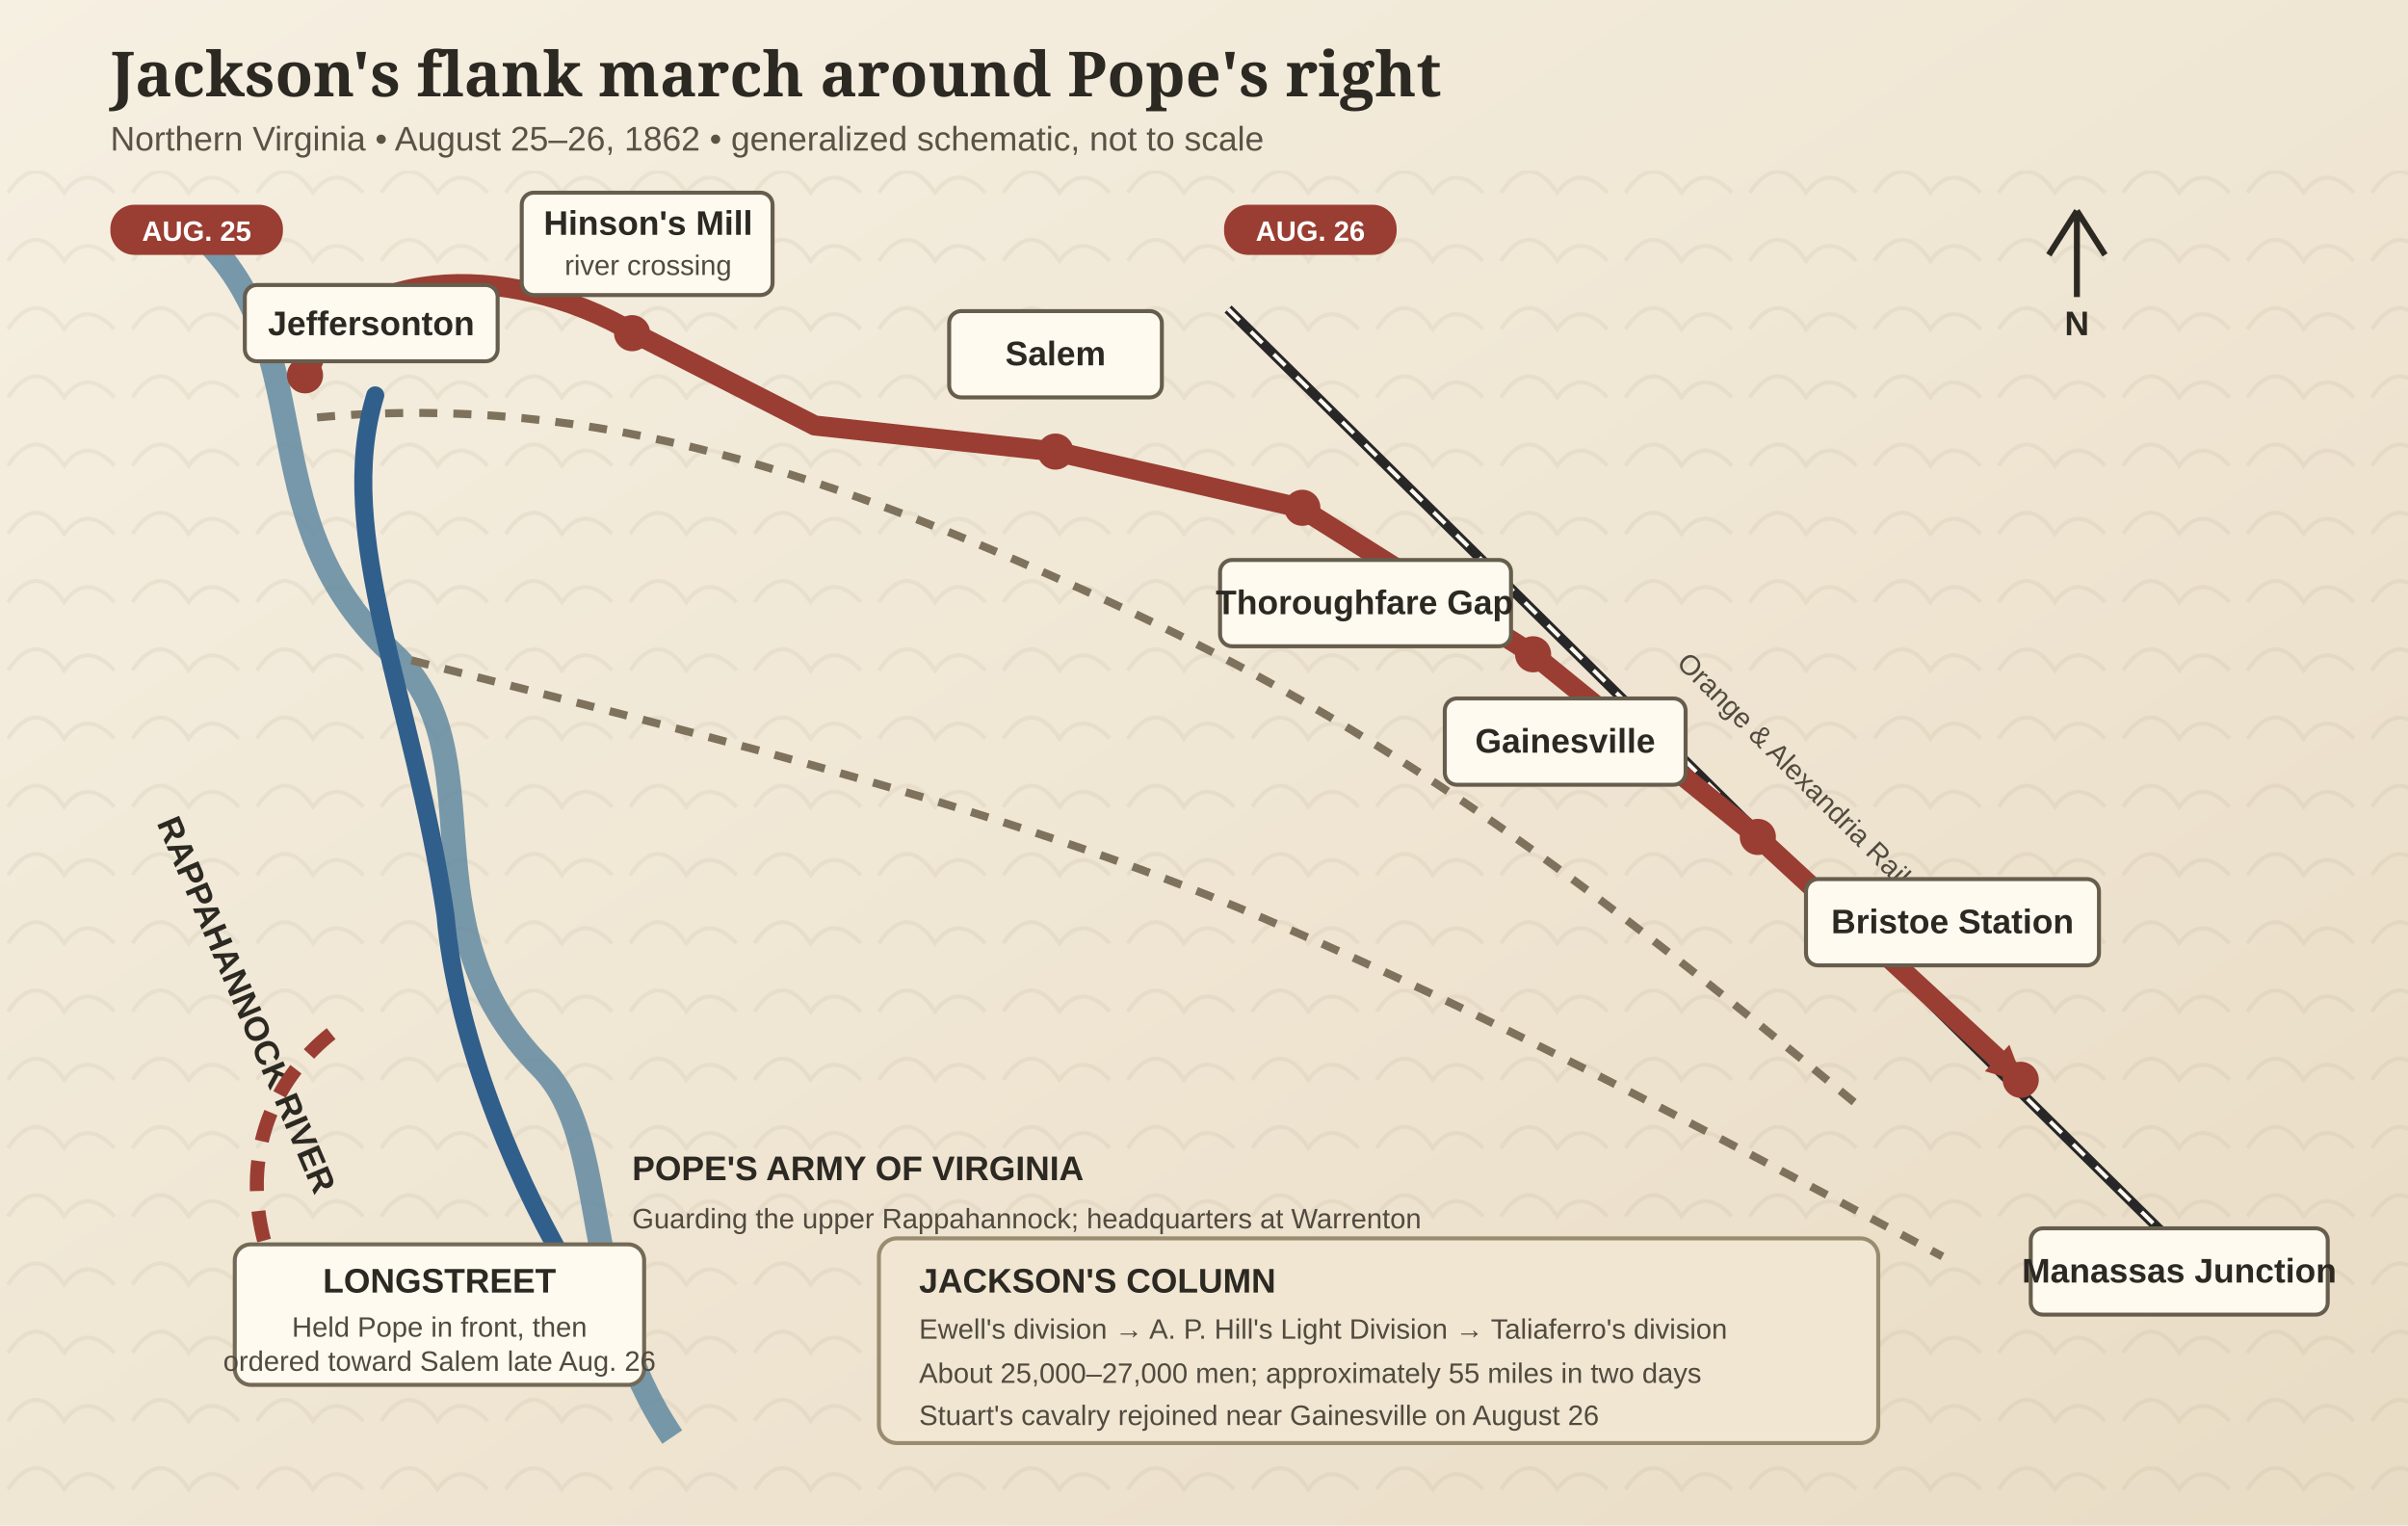
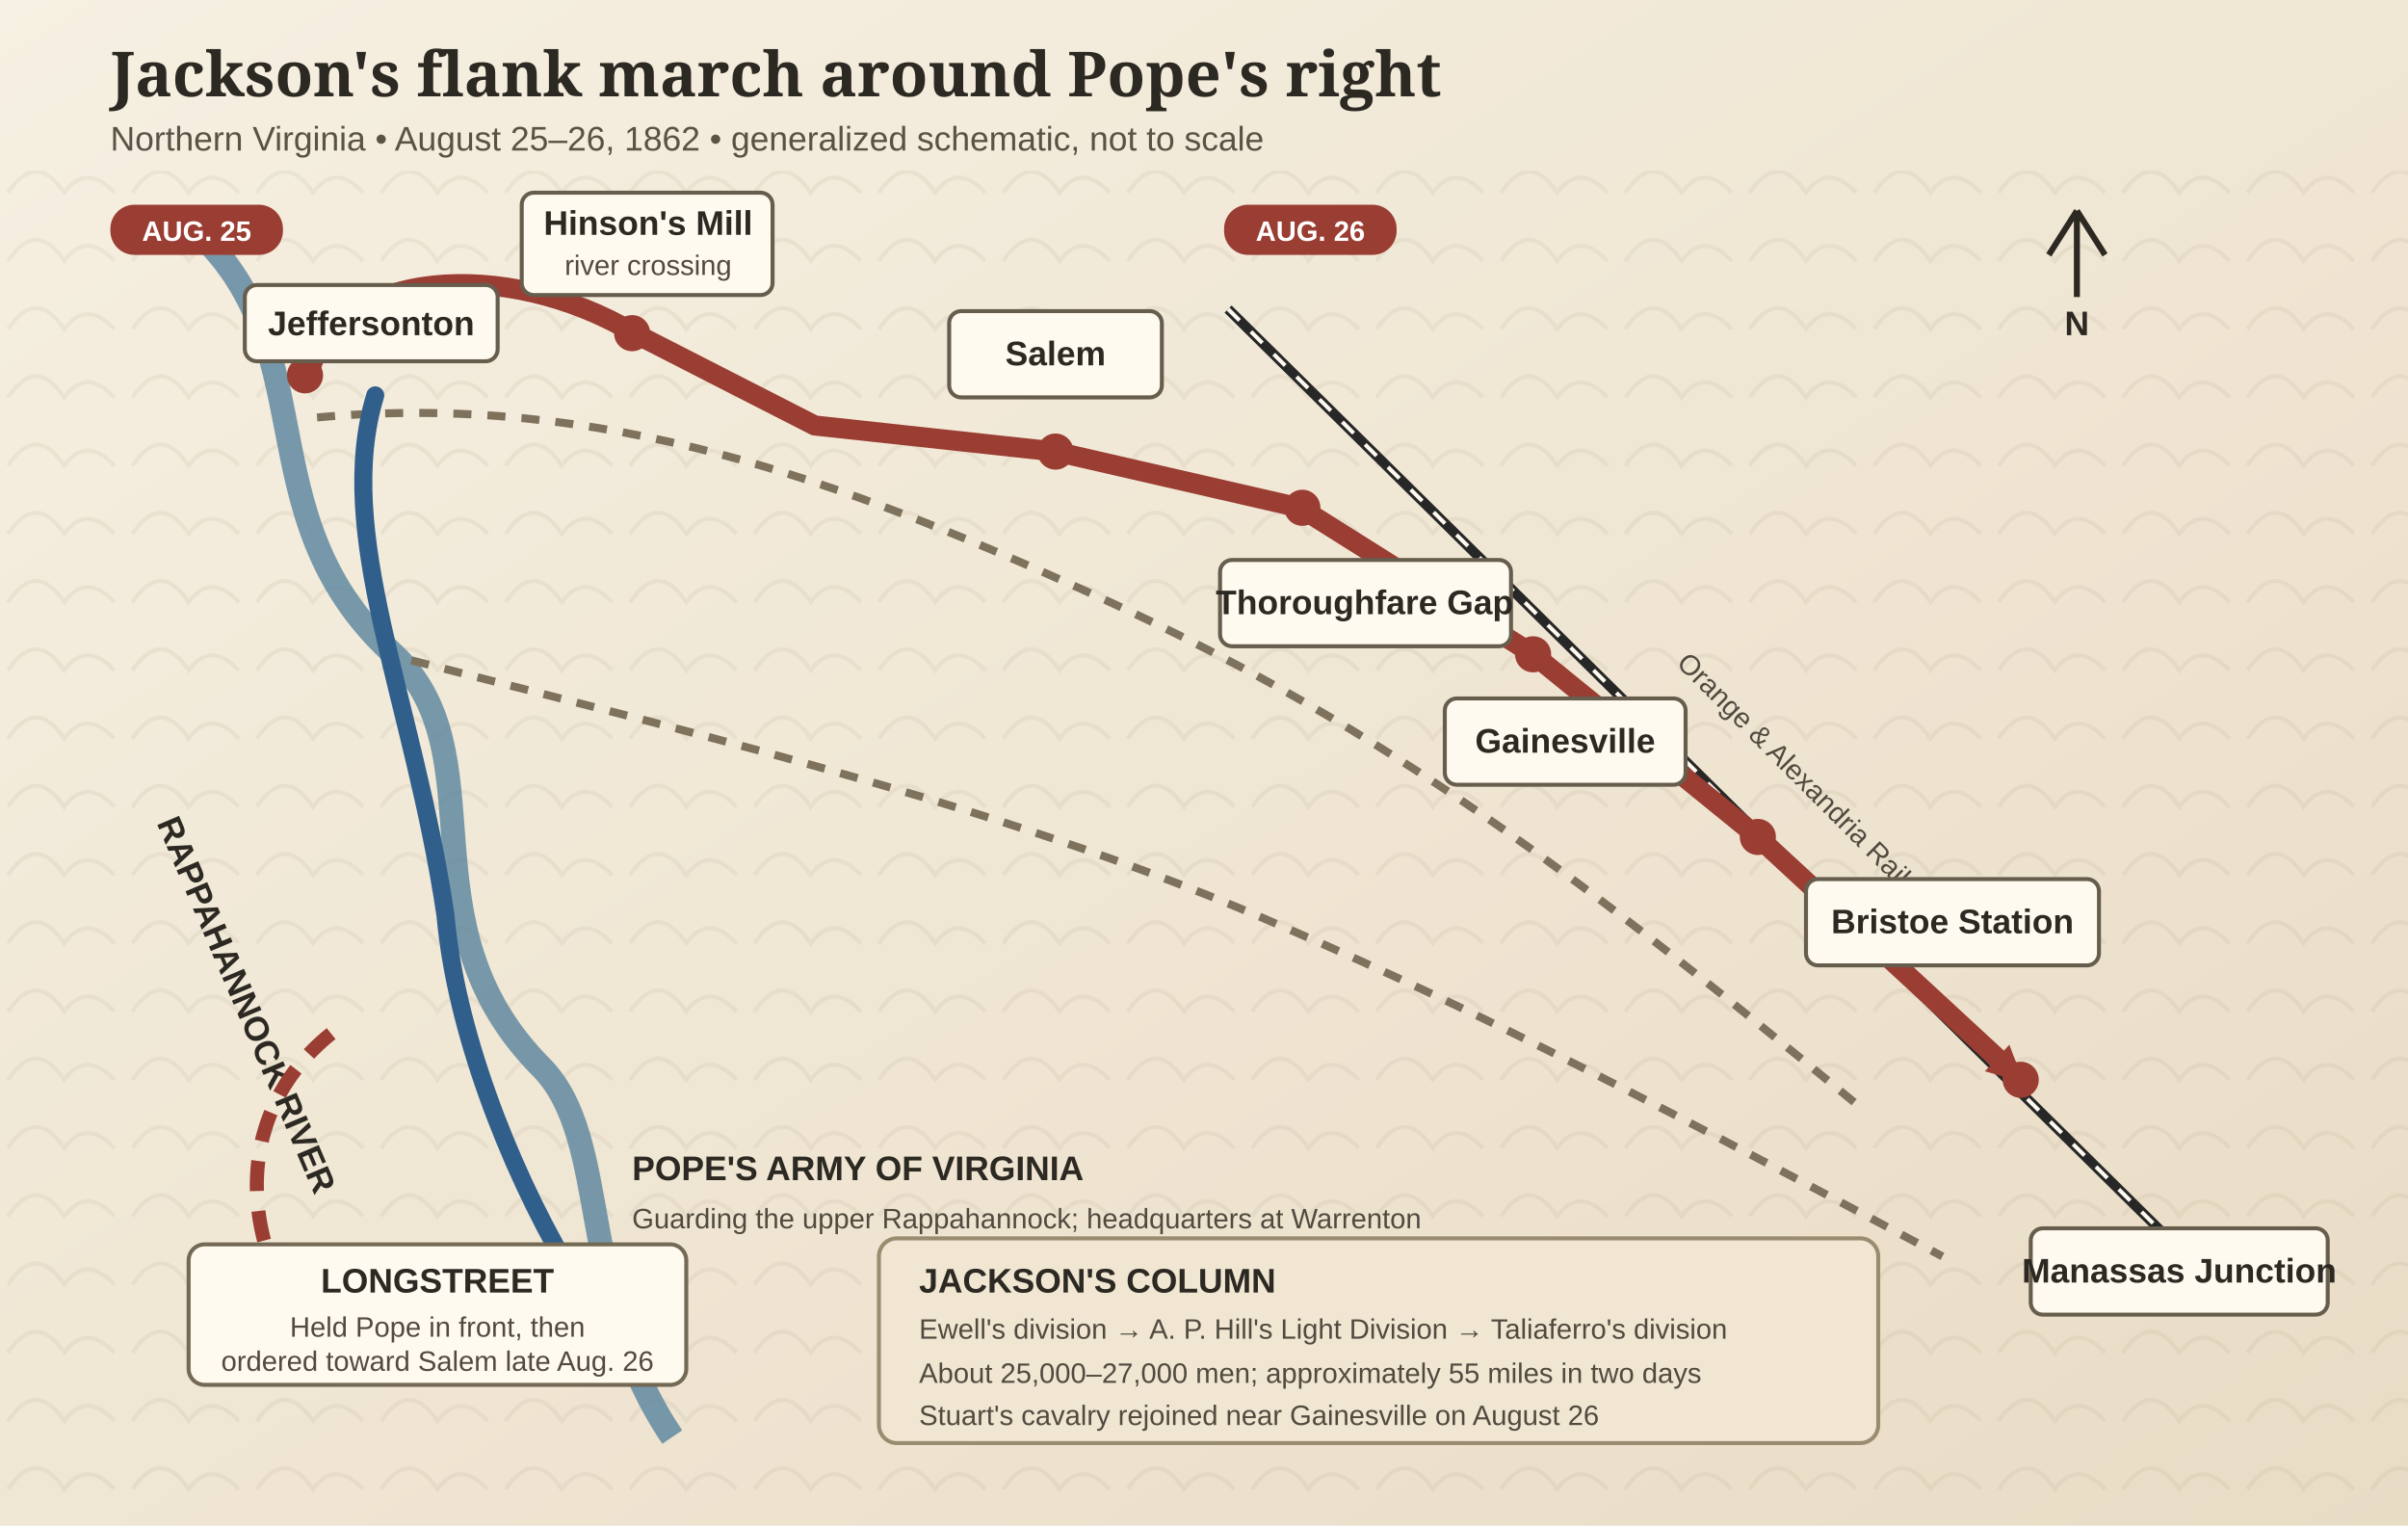
<svg xmlns="http://www.w3.org/2000/svg" viewBox="0 0 1200 760" role="img" aria-labelledby="title desc">
  <defs>
    <linearGradient id="paper" x1="0" y1="0" x2="1" y2="1">
      <stop stop-color="#f6f0e2" />
      <stop offset="1" stop-color="#e9dcc5" />
    </linearGradient>
    <pattern id="hills" width="62" height="34" patternUnits="userSpaceOnUse">
      <path d="M4 28 Q18 7 32 28 Q43 13 57 28" fill="none" stroke="#9b8f73" stroke-width="2" opacity=".5" />
    </pattern>
    <marker id="redArrow" markerUnits="userSpaceOnUse" markerWidth="18" markerHeight="18" refX="16" refY="9" orient="auto">
      <path d="M0 0 L18 9 L0 18z" fill="#9a3d32" />
    </marker>
    <marker id="blueArrow" markerUnits="userSpaceOnUse" markerWidth="18" markerHeight="18" refX="16" refY="9" orient="auto">
      <path d="M0 0 L18 9 L0 18z" fill="#315f8c" />
    </marker>
    <style>
      .title{font:700 31px Georgia,serif;fill:#2c2923}.sub{font:17px Arial,sans-serif;fill:#595245}.label{font:700 17px Arial,sans-serif;fill:#2c2923}.small{font:14px Arial,sans-serif;fill:#514a3f}.date{font:700 14px Arial,sans-serif;fill:#fff}.river{fill:none;stroke:#628aa1;stroke-width:12;opacity:.85}.road{fill:none;stroke:#7e725c;stroke-width:4;stroke-dasharray:9 8}.rail{fill:none;stroke:#272727;stroke-width:5}.march{fill:none;stroke:#9a3d32;stroke-width:10;stroke-linecap:round;stroke-linejoin:round;marker-end:url(#redArrow)}.hold{fill:none;stroke:#9a3d32;stroke-width:7;stroke-dasharray:15 10}.union{fill:none;stroke:#315f8c;stroke-width:9;stroke-linecap:round}.town{fill:#fffaf0;stroke:#665d4d;stroke-width:2}.box{fill:#fffaf0;stroke:#736955;stroke-width:2}.note{fill:#f0e6d2;stroke:#9a8c70;stroke-width:2}
    </style>
  </defs>
  <rect width="1200" height="760" fill="url(#paper)" />
  <rect x="0" y="85" width="1200" height="675" fill="url(#hills)" opacity=".22" />
  <text x="55" y="48" class="title">Jackson's flank march around Pope's right</text>
  <text x="55" y="75" class="sub">Northern Virginia • August 25–26, 1862 • generalized schematic, not to scale</text>
  <path class="river" d="M92 110 C165 170 120 255 195 325 C250 375 198 460 270 532 C305 568 287 645 335 716" />
  <text x="78" y="410" class="label" transform="rotate(67 78 410)" fill="#315f8c">RAPPAHANNOCK RIVER</text>
  <path class="road" d="M158 208 C300 195 420 240 540 294 C680 357 775 426 925 550" />
  <path class="road" d="M205 329 C365 370 510 405 640 462 C740 505 835 555 968 626" />
  <path class="rail" d="M612 154 L1115 651" />
  <path stroke="#fffaf0" stroke-width="2" stroke-dasharray="8 8" d="M612 154 L1115 651" />
  <text x="835" y="331" class="small" transform="rotate(45 835 331)">Orange &amp; Alexandria Railroad</text>
  <path class="union" d="M187 197 C166 266 206 348 222 456 C227 513 253 580 282 630" />
  <text x="315" y="588" class="label" fill="#315f8c">POPE'S ARMY OF VIRGINIA</text>
  <text x="315" y="612" class="small">Guarding the upper Rappahannock; headquarters at Warrenton</text>
  <path class="march" d="M154 186 C168 134 252 128 316 166 L406 212 L526 225 L648 253 L764 326 L876 417 L1007 538" />
  <circle cx="152" cy="187" r="9" fill="#9a3d32" />
  <circle cx="315" cy="166" r="9" fill="#9a3d32" />
  <circle cx="526" cy="225" r="9" fill="#9a3d32" />
  <circle cx="649" cy="253" r="9" fill="#9a3d32" />
  <circle cx="764" cy="326" r="9" fill="#9a3d32" />
  <circle cx="876" cy="417" r="9" fill="#9a3d32" />
  <circle cx="1007" cy="538" r="9" fill="#9a3d32" />
  <path class="hold" d="M165 515 C115 555 115 625 169 683" />
  <g transform="translate(122 142)">
    <rect class="town" x="0" y="0" width="126" height="38" rx="6" />
    <text x="63" y="25" text-anchor="middle" class="label">Jeffersonton</text>
  </g>
  <g transform="translate(260 96)">
    <rect class="town" x="0" y="0" width="125" height="51" rx="6" />
    <text x="63" y="21" text-anchor="middle" class="label">Hinson's Mill</text>
    <text x="63" y="41" text-anchor="middle" class="small">river crossing</text>
  </g>
  <g transform="translate(473 155)">
    <rect class="town" x="0" y="0" width="106" height="43" rx="6" />
    <text x="53" y="27" text-anchor="middle" class="label">Salem</text>
  </g>
  <g transform="translate(608 279)">
    <rect class="town" x="0" y="0" width="145" height="43" rx="6" />
    <text x="72" y="27" text-anchor="middle" class="label">Thoroughfare Gap</text>
  </g>
  <g transform="translate(720 348)">
    <rect class="town" x="0" y="0" width="120" height="43" rx="6" />
    <text x="60" y="27" text-anchor="middle" class="label">Gainesville</text>
  </g>
  <g transform="translate(900 438)">
    <rect class="town" x="0" y="0" width="146" height="43" rx="6" />
    <text x="73" y="27" text-anchor="middle" class="label">Bristoe Station</text>
  </g>
  <g transform="translate(1012 612)">
    <rect class="town" x="0" y="0" width="148" height="43" rx="6" />
    <text x="74" y="27" text-anchor="middle" class="label">Manassas Junction</text>
  </g>
-   <g transform="translate(117 620)">
-     <rect class="box" width="204" height="70" rx="8" />
-     <text x="102" y="24" text-anchor="middle" class="label" fill="#9a3d32">LONGSTREET</text>
-     <text x="102" y="46" text-anchor="middle" class="small">Held Pope in front, then</text>
-     <text x="102" y="63" text-anchor="middle" class="small">ordered toward Salem late Aug. 26</text>
+   <g transform="translate(94 620)">
+     <rect class="box" width="248" height="70" rx="8" />
+     <text x="124" y="24" text-anchor="middle" class="label" fill="#9a3d32">LONGSTREET</text>
+     <text x="124" y="46" text-anchor="middle" class="small">Held Pope in front, then</text>
+     <text x="124" y="63" text-anchor="middle" class="small">ordered toward Salem late Aug. 26</text>
  </g>
  <g transform="translate(438 617)">
    <rect class="note" width="498" height="102" rx="9" />
    <text x="20" y="27" class="label">JACKSON'S COLUMN</text>
    <text x="20" y="50" class="small">Ewell's division → A. P. Hill's Light Division → Taliaferro's division</text>
    <text x="20" y="72" class="small">About 25,000–27,000 men; approximately 55 miles in two days</text>
    <text x="20" y="93" class="small">Stuart's cavalry rejoined near Gainesville on August 26</text>
  </g>
  <g transform="translate(1005 102)">
    <path d="M30 46V3M30 3L16 25M30 3l14 22" stroke="#2c2923" stroke-width="3" />
    <text x="30" y="65" text-anchor="middle" class="label">N</text>
  </g>
  <g transform="translate(55 102)">
    <rect width="86" height="25" rx="12" fill="#9a3d32" />
    <text x="43" y="18" text-anchor="middle" class="date">AUG. 25</text>
  </g>
  <g transform="translate(610 102)">
    <rect width="86" height="25" rx="12" fill="#9a3d32" />
    <text x="43" y="18" text-anchor="middle" class="date">AUG. 26</text>
  </g>
</svg>
